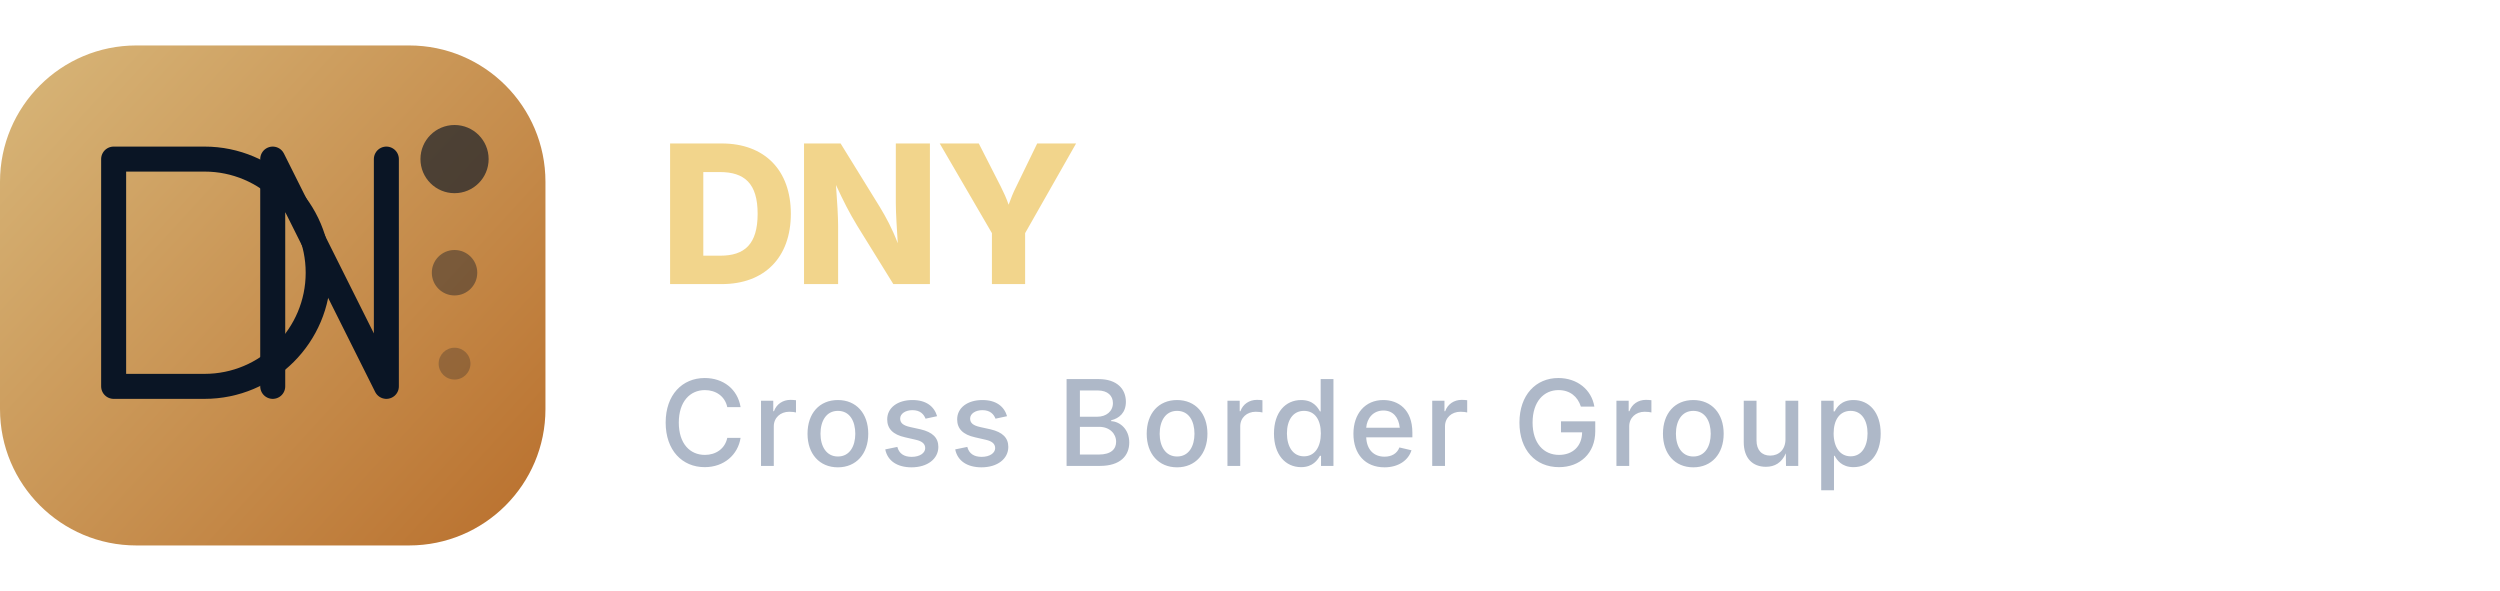
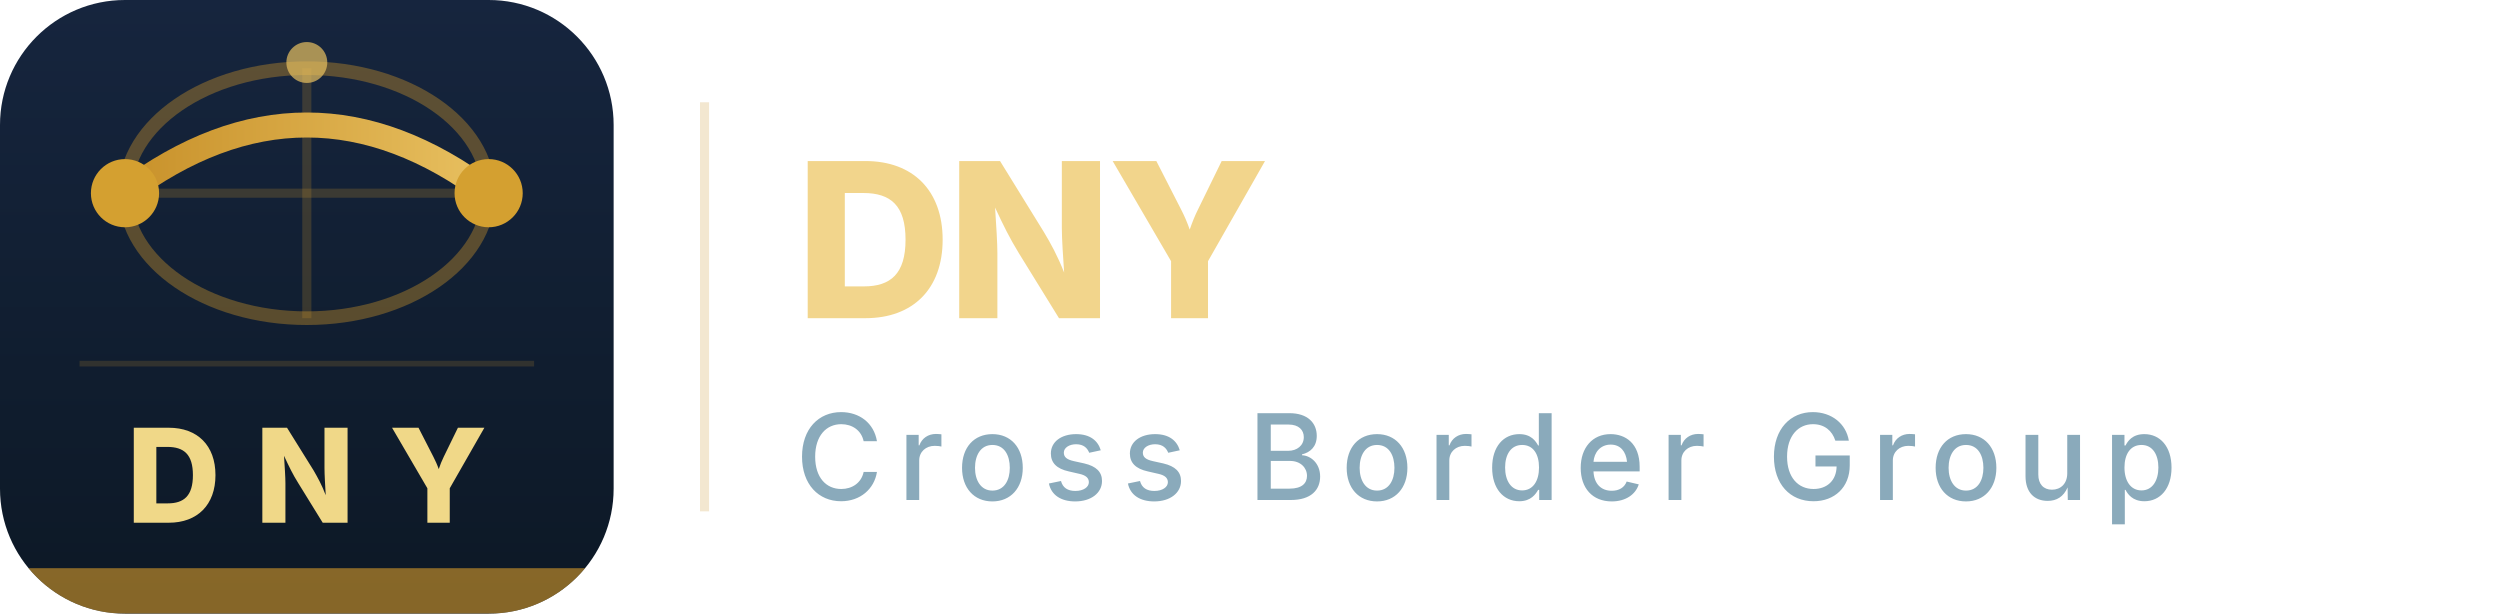
- <svg xmlns="http://www.w3.org/2000/svg" viewBox="0 0 220 52" fill="none" role="img" aria-label="DNY Cross Border Group">
-   <rect x="0" y="4" width="48" height="44" rx="12" fill="url(#logoGrad)" />
-   <path d="M10 14 h8 a10 10 0 0 1 0 20 h-8 Z" stroke="#0a1525" stroke-width="2.2" fill="none" stroke-linejoin="round" />
-   <path d="M24 34 V14 l10 20 V14" stroke="#0a1525" stroke-width="2.2" fill="none" stroke-linecap="round" stroke-linejoin="round" />
-   <circle cx="40" cy="14" r="3" fill="#0a1525" opacity="0.65" />
-   <circle cx="40" cy="24" r="2" fill="#0a1525" opacity="0.4" />
-   <circle cx="40" cy="32" r="1.4" fill="#0a1525" opacity="0.25" />
-   <text x="58" y="25" font-family="Inter, ui-sans-serif, system-ui, sans-serif" font-weight="800" font-size="17" fill="#F2D58C" letter-spacing="-0.5">DNY</text>
-   <text x="58" y="41" font-family="Inter, ui-sans-serif, system-ui, sans-serif" font-weight="500" font-size="10.5" fill="#AEB8C8" letter-spacing="0.5">Cross Border Group</text>
+ <svg xmlns="http://www.w3.org/2000/svg" viewBox="0 0 220 54" fill="none" role="img" aria-label="DNY Cross Border Group">
  <defs>
-     <linearGradient id="logoGrad" x1="0" y1="4" x2="48" y2="48" gradientUnits="userSpaceOnUse">
-       <stop offset="0%" stop-color="#D8B77A" />
-       <stop offset="100%" stop-color="#B96F2C" />
+     <linearGradient id="bgG" x1="0" y1="0" x2="0" y2="54" gradientUnits="userSpaceOnUse">
+       <stop offset="0%" stop-color="#16253E" />
+       <stop offset="100%" stop-color="#0C1825" />
    </linearGradient>
+     <linearGradient id="arcG" x1="11" y1="17" x2="43" y2="17" gradientUnits="userSpaceOnUse">
+       <stop offset="0%" stop-color="#C8912A" />
+       <stop offset="100%" stop-color="#E8C060" />
+     </linearGradient>
+     <clipPath id="bc">
+       <rect width="54" height="54" rx="11" />
+     </clipPath>
  </defs>
+   <rect width="54" height="54" rx="11" fill="url(#bgG)" />
+   <g clip-path="url(#bc)">
+     <ellipse cx="27" cy="17" rx="16" ry="11" stroke="#C8912A" stroke-width="1.2" fill="none" opacity="0.4" />
+     <line x1="11" y1="17" x2="43" y2="17" stroke="#C8912A" stroke-width="0.8" opacity="0.22" />
+     <line x1="27" y1="6" x2="27" y2="28" stroke="#C8912A" stroke-width="0.8" opacity="0.22" />
+     <path d="M11 17 Q27 5 43 17" stroke="url(#arcG)" stroke-width="2.2" fill="none" stroke-linecap="round" />
+     <circle cx="11" cy="17" r="3" fill="#D4A030" />
+     <circle cx="43" cy="17" r="3" fill="#D4A030" />
+     <circle cx="27" cy="5.5" r="1.8" fill="#E8C060" opacity="0.7" />
+     <line x1="7" y1="32" x2="47" y2="32" stroke="#C8912A" stroke-width="0.5" opacity="0.18" />
+     <rect y="50" width="54" height="4" fill="#C8912A" opacity="0.65" />
+   </g>
+   <text x="27" y="46" font-family="Inter, ui-sans-serif, system-ui, sans-serif" font-weight="800" font-size="11.5" fill="#F0D888" text-anchor="middle" letter-spacing="3">DNY</text>
+   <line x1="62" y1="9" x2="62" y2="45" stroke="#C8912A" stroke-width="0.8" opacity="0.22" />
+   <text x="70" y="28" font-family="Inter, ui-sans-serif, system-ui, sans-serif" font-weight="800" font-size="19" fill="#F2D58C" letter-spacing="-0.4">DNY</text>
+   <text x="70" y="44" font-family="Inter, ui-sans-serif, system-ui, sans-serif" font-weight="500" font-size="10.5" fill="#8AAABB" letter-spacing="1.3">Cross Border Group</text>
</svg>
